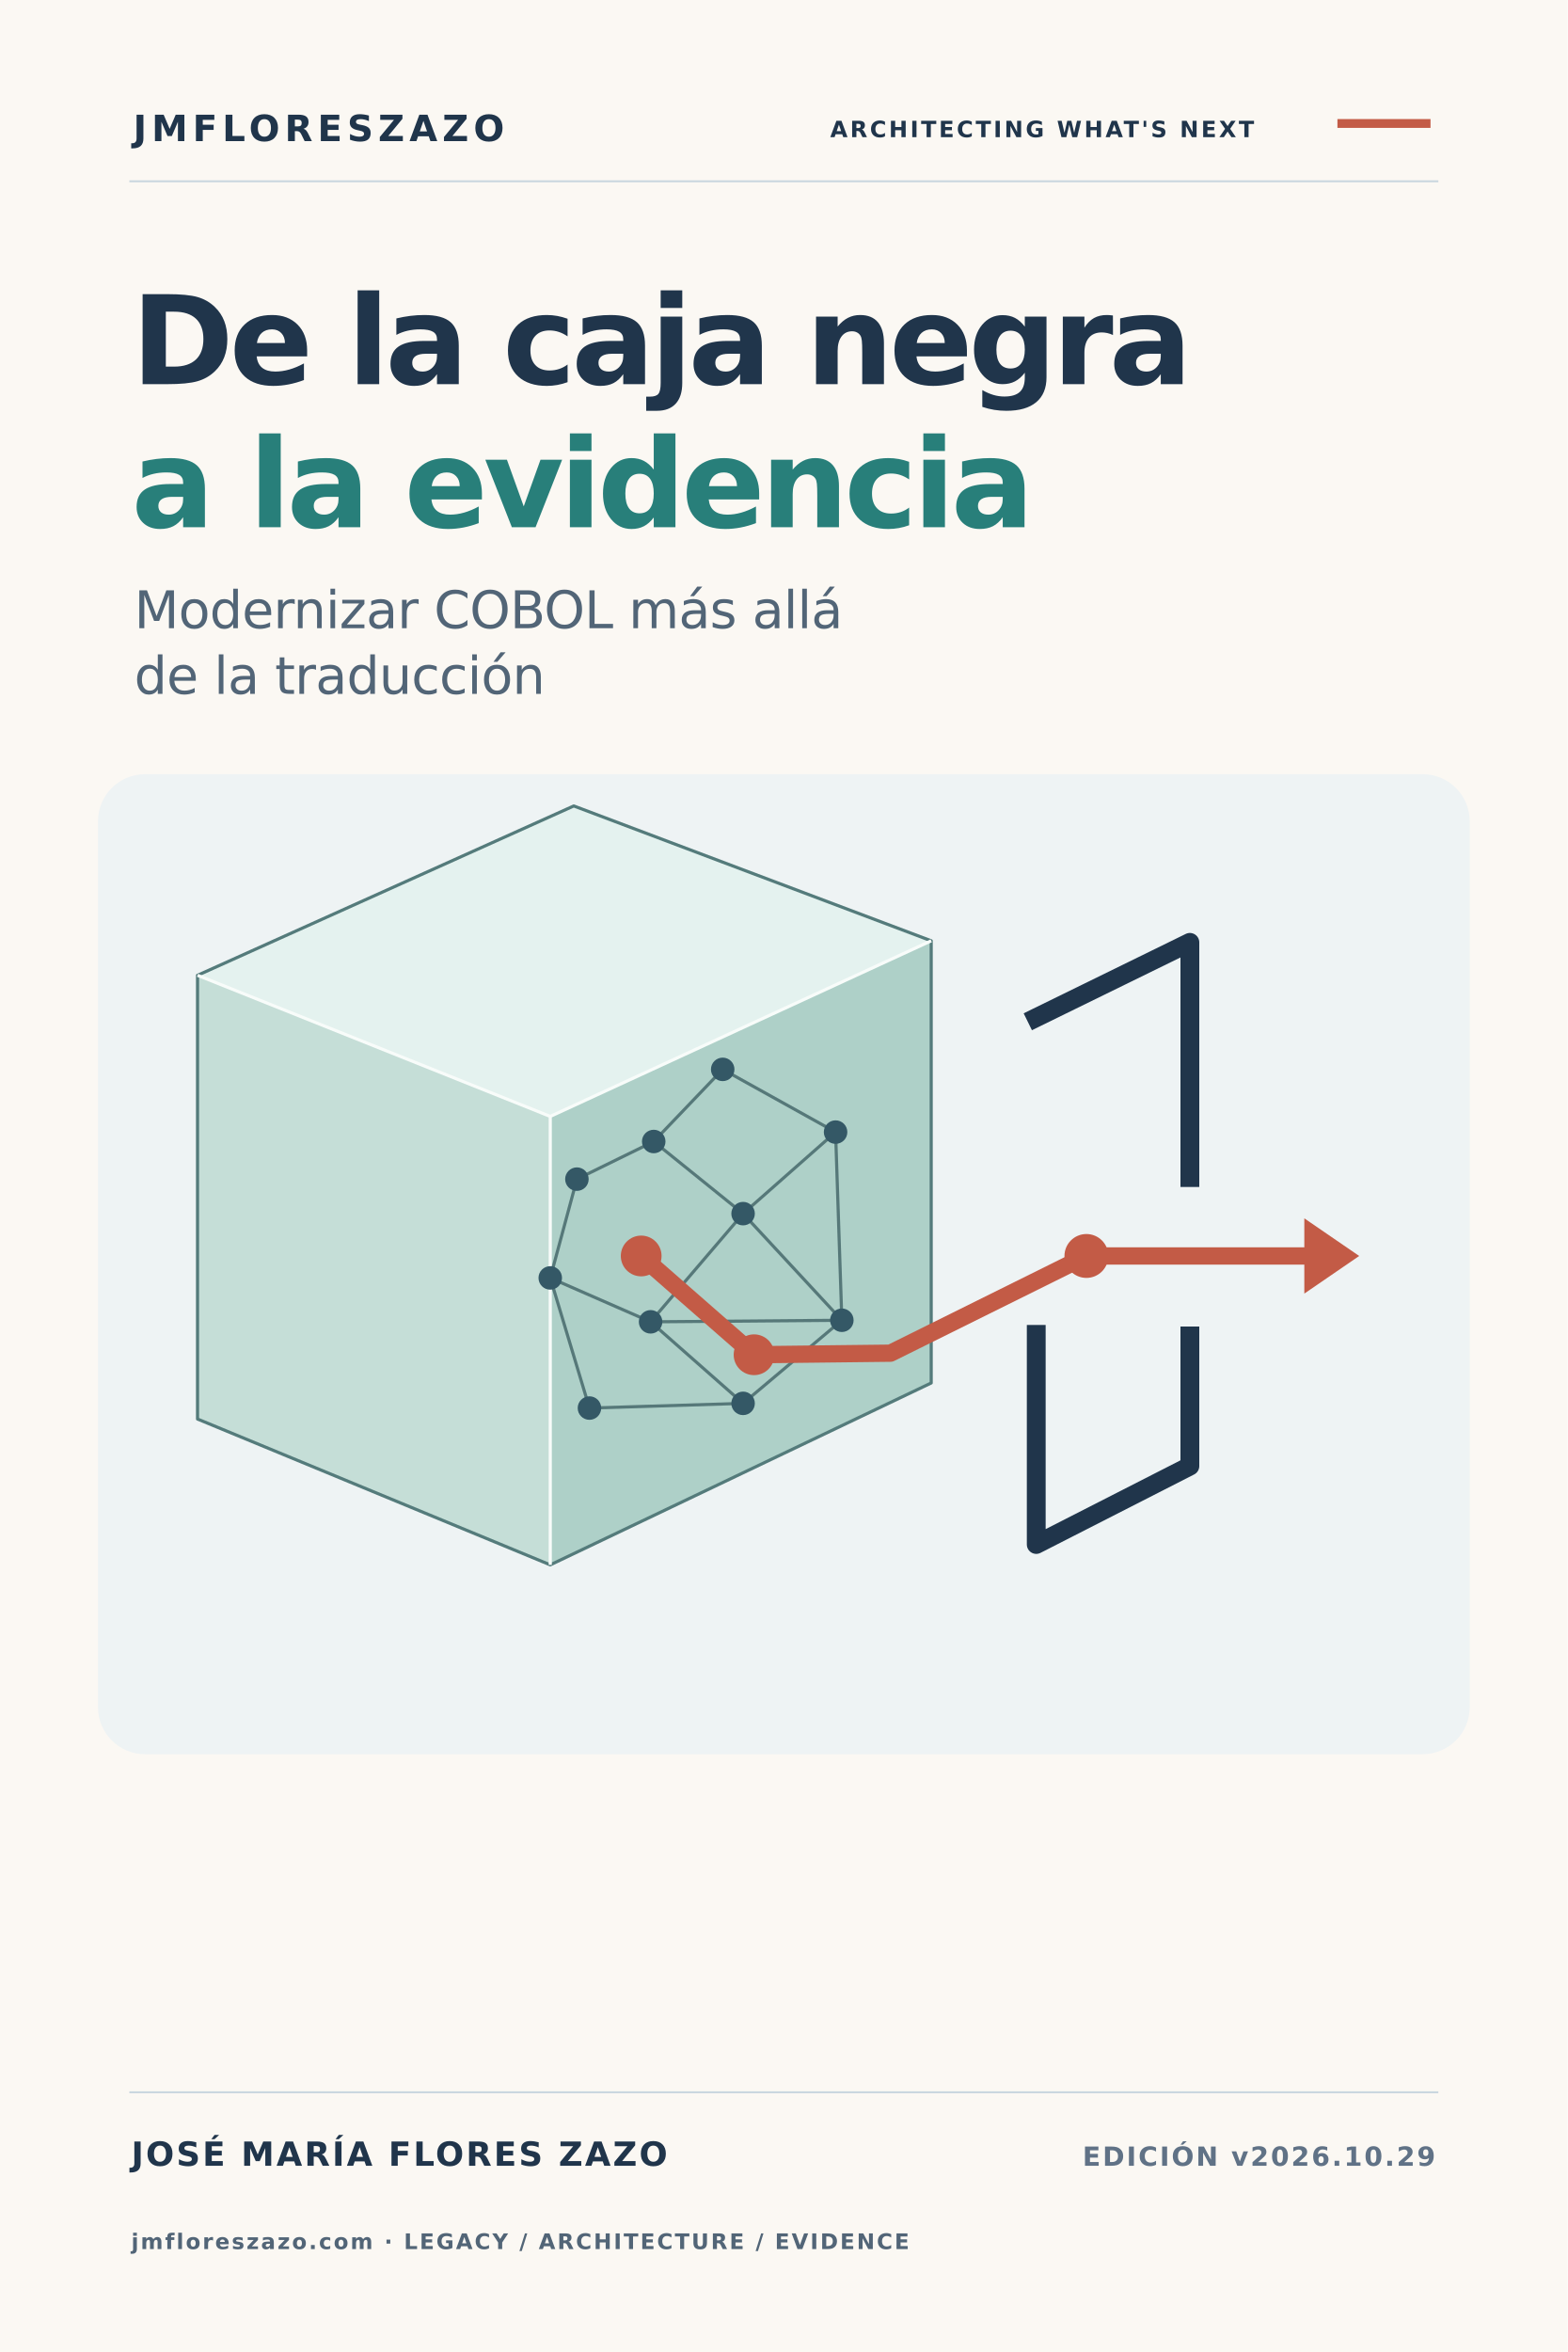
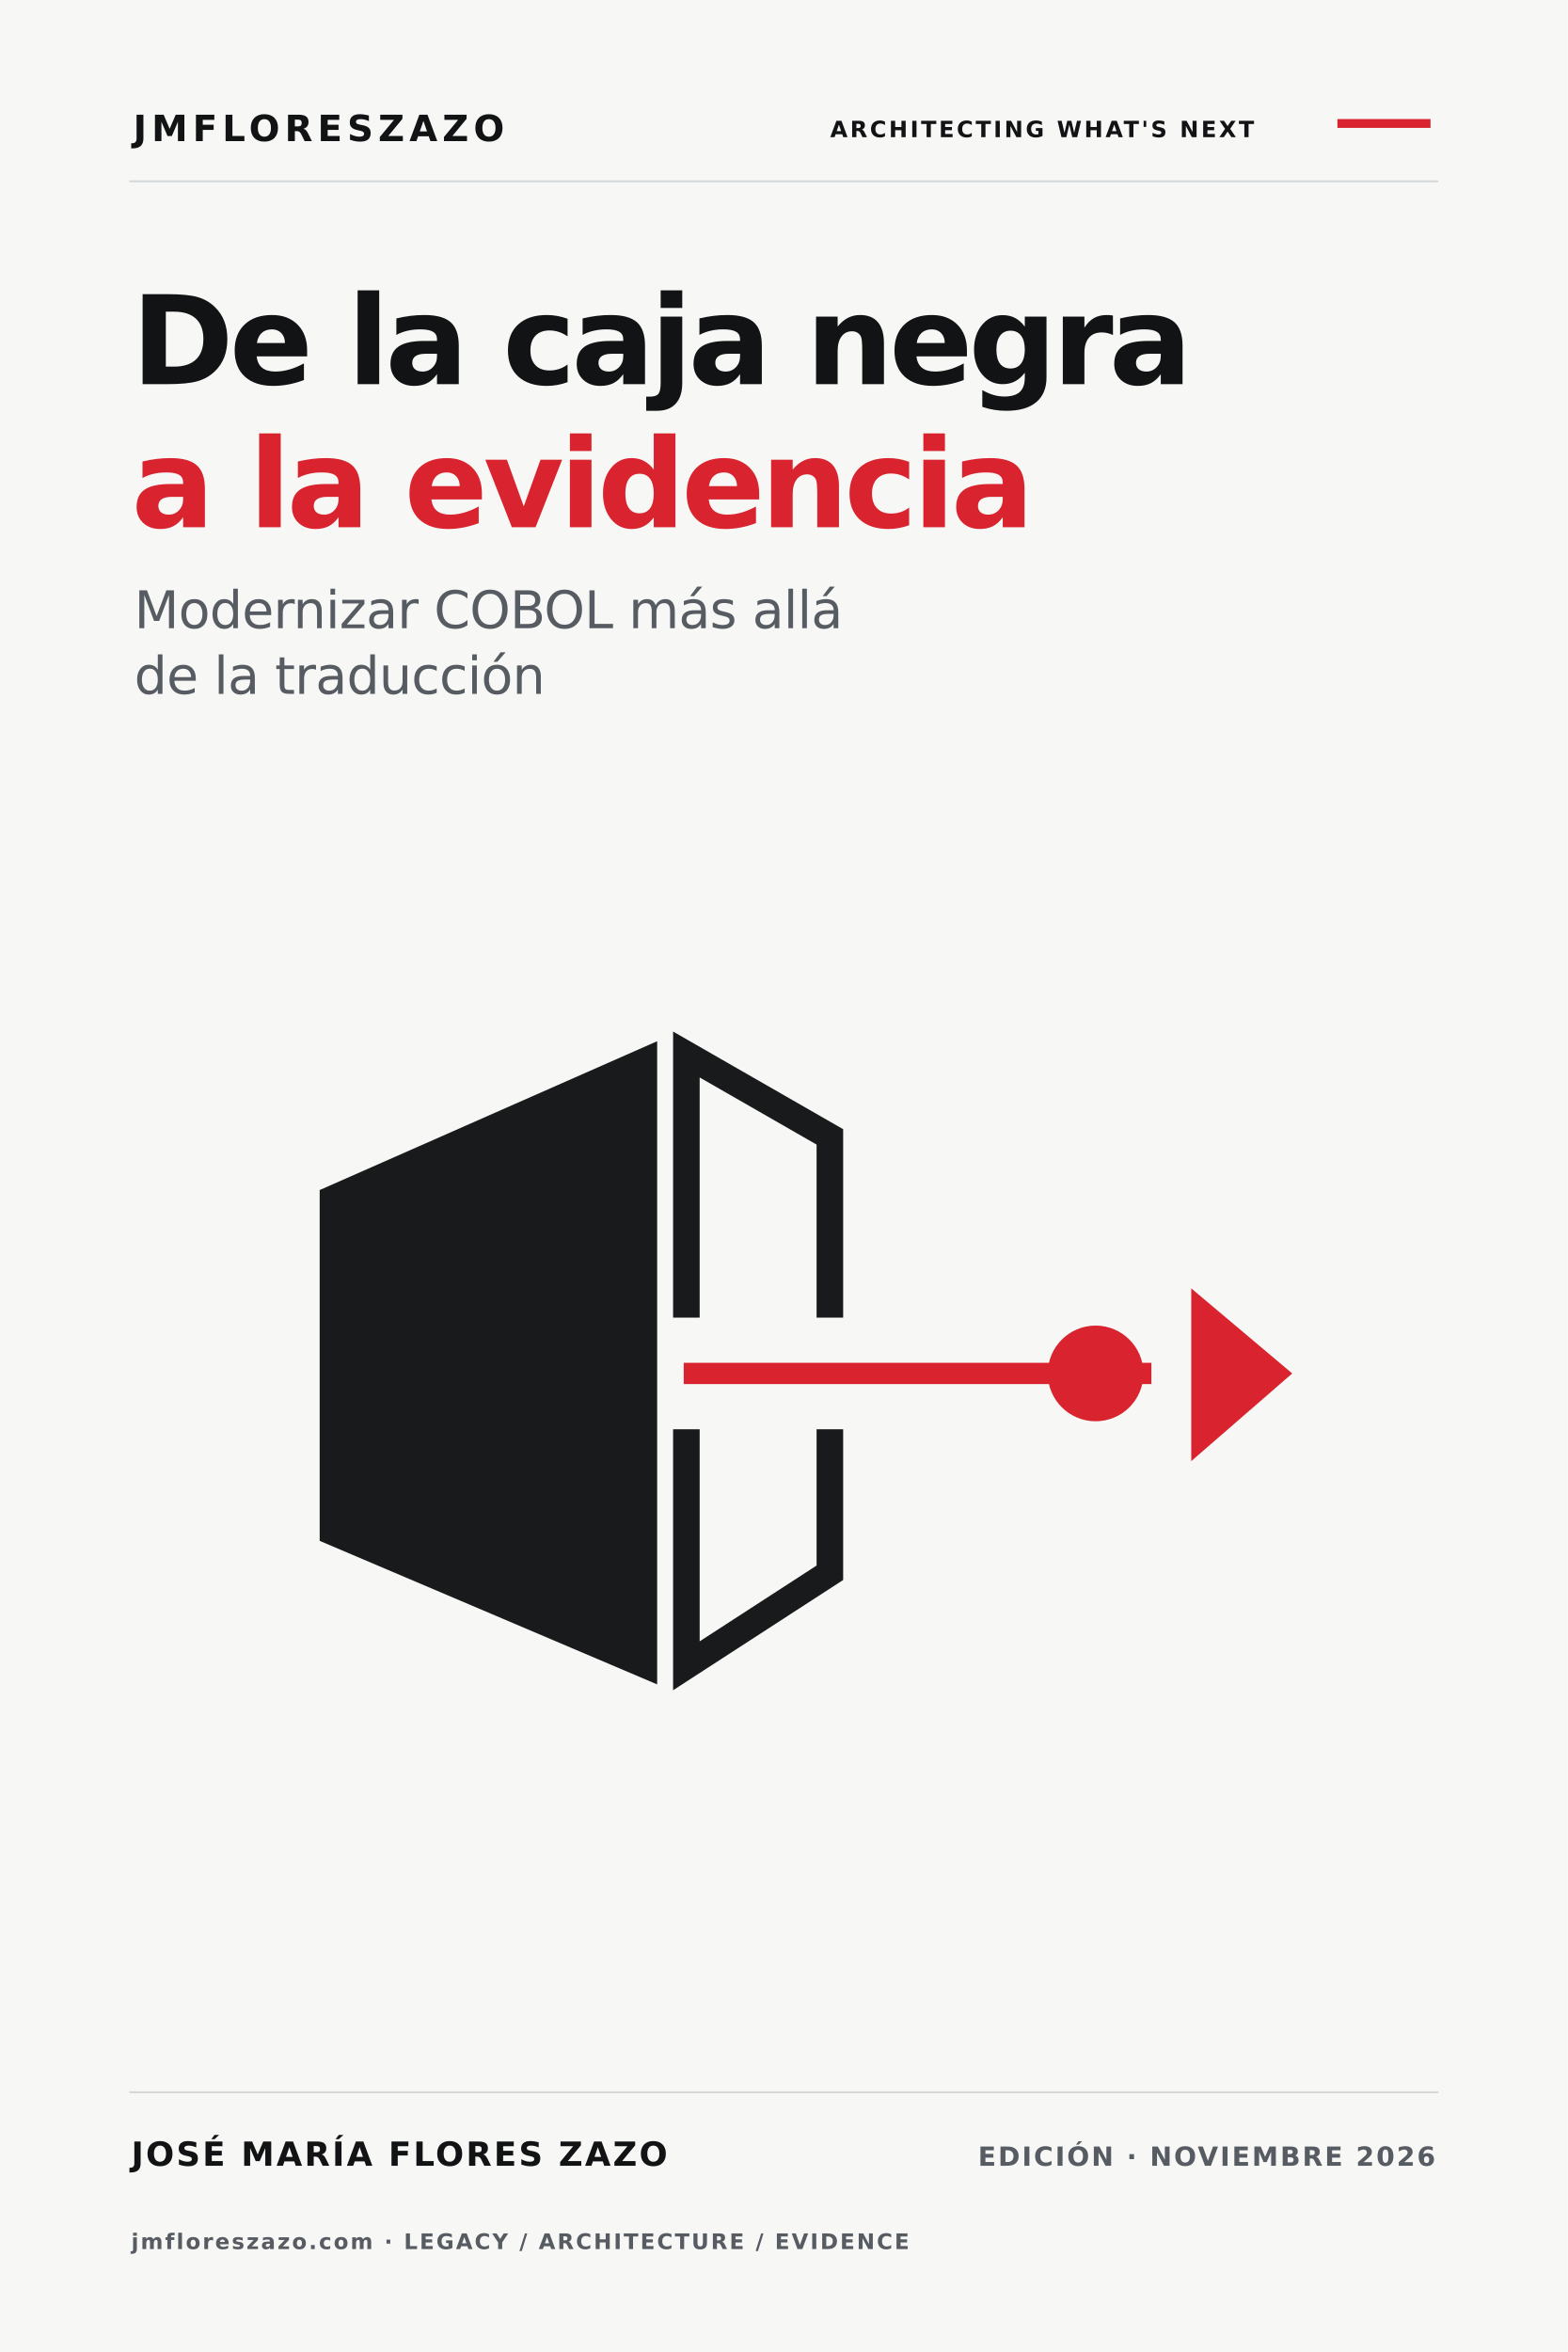
<svg xmlns="http://www.w3.org/2000/svg" viewBox="0 0 1600 2400" width="1600" height="2400" role="img">
-   <rect width="1600" height="2400" fill="#FBF8F3" />
-   <text x="136" y="144" font-family="DejaVu Sans" font-size="37" font-weight="800" fill="#20354B" letter-spacing="5" text-anchor="start">JMFLORESZAZO</text>
-   <path d="M1365 126 H1460" stroke="#C35B46" stroke-width="9" />
-   <text x="1280" y="140" font-family="DejaVu Sans" font-size="23" font-weight="700" fill="#20354B" letter-spacing="2.5" text-anchor="end">ARCHITECTING WHAT'S NEXT</text>
-   <path d="M132 185 H1468" stroke="#CAD7DF" stroke-width="2" />
-   <text x="134" y="392" font-family="DejaVu Sans" font-size="126" font-weight="800" fill="#20354B" letter-spacing="-4.5" text-anchor="start">De la caja negra</text>
-   <text x="134" y="538" font-family="DejaVu Sans" font-size="126" font-weight="800" fill="#287F7A" letter-spacing="-4.5" text-anchor="start">a la evidencia</text>
-   <text x="137" y="641" font-family="DejaVu Sans" font-size="53" font-weight="400" fill="#526577" letter-spacing="-0.6" text-anchor="start">Modernizar COBOL más allá</text>
-   <text x="137" y="708" font-family="DejaVu Sans" font-size="53" font-weight="400" fill="#526577" letter-spacing="-0.6" text-anchor="start">de la traducción</text>
-   <rect x="100" y="790" width="1400" height="1000" rx="48" fill="#EEF3F4" />
-   <g transform="translate(0 720) scale(1.6)">
-     <g stroke-linejoin="round">
-       <path d="M126 172 L366 64 L594 150 L351 262 Z" fill="#E4F2EF" />
-       <path d="M126 172 L351 262 L351 548 L126 455 Z" fill="#C5DED7" />
-       <path d="M351 262 L594 150 L594 432 L351 548 Z" fill="#AED0C8" />
-       <path d="M126 172 L366 64 L594 150 L594 432 L351 548 L126 455 Z" fill="none" stroke="#547B7B" stroke-width="2" />
-       <path d="M126 172 L351 262 L594 150 M351 262 V548" fill="none" stroke="#F8FCFA" stroke-width="2" />
-       <g stroke="#527576" stroke-width="2" fill="none" opacity=".96">
-         <line x1="368" y1="302" x2="417" y2="278" />
-         <line x1="417" y1="278" x2="474" y2="324" />
-         <line x1="474" y1="324" x2="533" y2="272" />
-         <line x1="368" y1="302" x2="351" y2="365" />
-         <line x1="351" y1="365" x2="415" y2="393" />
-         <line x1="415" y1="393" x2="474" y2="324" />
-         <line x1="415" y1="393" x2="474" y2="445" />
-         <line x1="474" y1="445" x2="537" y2="392" />
-         <line x1="537" y1="392" x2="533" y2="272" />
-         <line x1="351" y1="365" x2="376" y2="448" />
-         <line x1="376" y1="448" x2="474" y2="445" />
-         <line x1="417" y1="278" x2="461" y2="232" />
-         <line x1="461" y1="232" x2="533" y2="272" />
-         <line x1="415" y1="393" x2="537" y2="392" />
-         <line x1="474" y1="324" x2="537" y2="392" />
-       </g>
-       <g fill="#345866">
-         <circle cx="368" cy="302" r="7.5" />
-         <circle cx="417" cy="278" r="7.5" />
-         <circle cx="474" cy="324" r="7.5" />
-         <circle cx="533" cy="272" r="7.5" />
-         <circle cx="351" cy="365" r="7.5" />
-         <circle cx="415" cy="393" r="7.5" />
-         <circle cx="474" cy="445" r="7.5" />
-         <circle cx="537" cy="392" r="7.5" />
-         <circle cx="376" cy="448" r="7.5" />
-         <circle cx="461" cy="232" r="7.5" />
-       </g>
-       <path d="M409 351 L481 414 L568 413 L693 351 L832 351" fill="none" stroke="#C35B46" stroke-width="11" stroke-linecap="round" stroke-linejoin="round" />
-       <g fill="#C35B46">
-         <circle cx="409" cy="351" r="13" />
-         <circle cx="481" cy="414" r="13" />
-         <circle cx="693" cy="351" r="14" />
-       </g>
-       <path d="M661 199 L759 151 L759 301 M759 402 V485 L661 535 L661 401" fill="none" stroke="#20354B" stroke-width="12" stroke-linecap="square" />
-       <path d="M832 327 L867 351 L832 375 Z" fill="#C35B46" />
+   <rect width="1600" height="2400" fill="#F7F7F5" />
+   <text x="136" y="144" font-family="DejaVu Sans" font-size="37" font-weight="800" fill="#121315" letter-spacing="5" text-anchor="start">JMFLORESZAZO</text>
+   <path d="M1365 126 H1460" stroke="#D9232E" stroke-width="9" />
+   <text x="1280" y="140" font-family="DejaVu Sans" font-size="23" font-weight="700" fill="#121315" letter-spacing="2.5" text-anchor="end">ARCHITECTING WHAT'S NEXT</text>
+   <path d="M132 185 H1468" stroke="#D5D8DA" stroke-width="2" />
+   <text x="134" y="392" font-family="DejaVu Sans" font-size="126" font-weight="800" fill="#121315" letter-spacing="-4.5" text-anchor="start">De la caja negra</text>
+   <text x="134" y="538" font-family="DejaVu Sans" font-size="126" font-weight="800" fill="#D9232E" letter-spacing="-4.5" text-anchor="start">a la evidencia</text>
+   <text x="137" y="641" font-family="DejaVu Sans" font-size="53" font-weight="400" fill="#565C62" letter-spacing="-0.6" text-anchor="start">Modernizar COBOL más allá</text>
+   <text x="137" y="708" font-family="DejaVu Sans" font-size="53" font-weight="400" fill="#565C62" letter-spacing="-0.6" text-anchor="start">de la traducción</text>
+   <g id="cover-variant-b" transform="translate(160 800) scale(2.4)">
+     <g transform="translate(6 28) scale(1.13)" stroke-linejoin="miter">
+       <path d="M56 128 L183 72 L183 314 L56 260 Z" fill="#181A1C" />
+       <path d="M194 176 V77 L248 108 V176" fill="none" stroke="#181A1C" stroke-width="10" stroke-linecap="butt" />
+       <path d="M194 218 V307 L248 272 V218" fill="none" stroke="#181A1C" stroke-width="10" stroke-linecap="butt" />
+       <path d="M193 197 H369" fill="none" stroke="#D9232E" stroke-width="8" stroke-linecap="butt" />
+       <circle cx="348" cy="197" r="18" fill="#D9232E" />
+       <path d="M384 165 L422 197 L384 230 Z" fill="#D9232E" />
    </g>
  </g>
-   <path d="M132 2135 H1468" stroke="#CAD7DF" stroke-width="2" />
-   <text x="134" y="2210" font-family="DejaVu Sans" font-size="34" font-weight="700" fill="#20354B" letter-spacing="2.2" text-anchor="start">JOSÉ MARÍA FLORES ZAZO</text>
-   <text x="1465" y="2210" font-family="DejaVu Sans" font-size="27" font-weight="600" fill="#607286" letter-spacing="2" text-anchor="end">EDICIÓN v2026.10.29</text>
-   <text x="134" y="2295" font-family="DejaVu Sans" font-size="22" font-weight="600" fill="#526577" letter-spacing="2" text-anchor="start">jmfloreszazo.com · LEGACY / ARCHITECTURE / EVIDENCE</text>
+   <path d="M132 2135 H1468" stroke="#D5D8DA" stroke-width="2" />
+   <text x="134" y="2210" font-family="DejaVu Sans" font-size="34" font-weight="700" fill="#121315" letter-spacing="2.2" text-anchor="start">JOSÉ MARÍA FLORES ZAZO</text>
+   <text x="1465" y="2210" font-family="DejaVu Sans" font-size="27" font-weight="600" fill="#565C62" letter-spacing="2" text-anchor="end">EDICIÓN · NOVIEMBRE 2026</text>
+   <text x="134" y="2295" font-family="DejaVu Sans" font-size="22" font-weight="600" fill="#565C62" letter-spacing="2" text-anchor="start">jmfloreszazo.com · LEGACY / ARCHITECTURE / EVIDENCE</text>
</svg>
